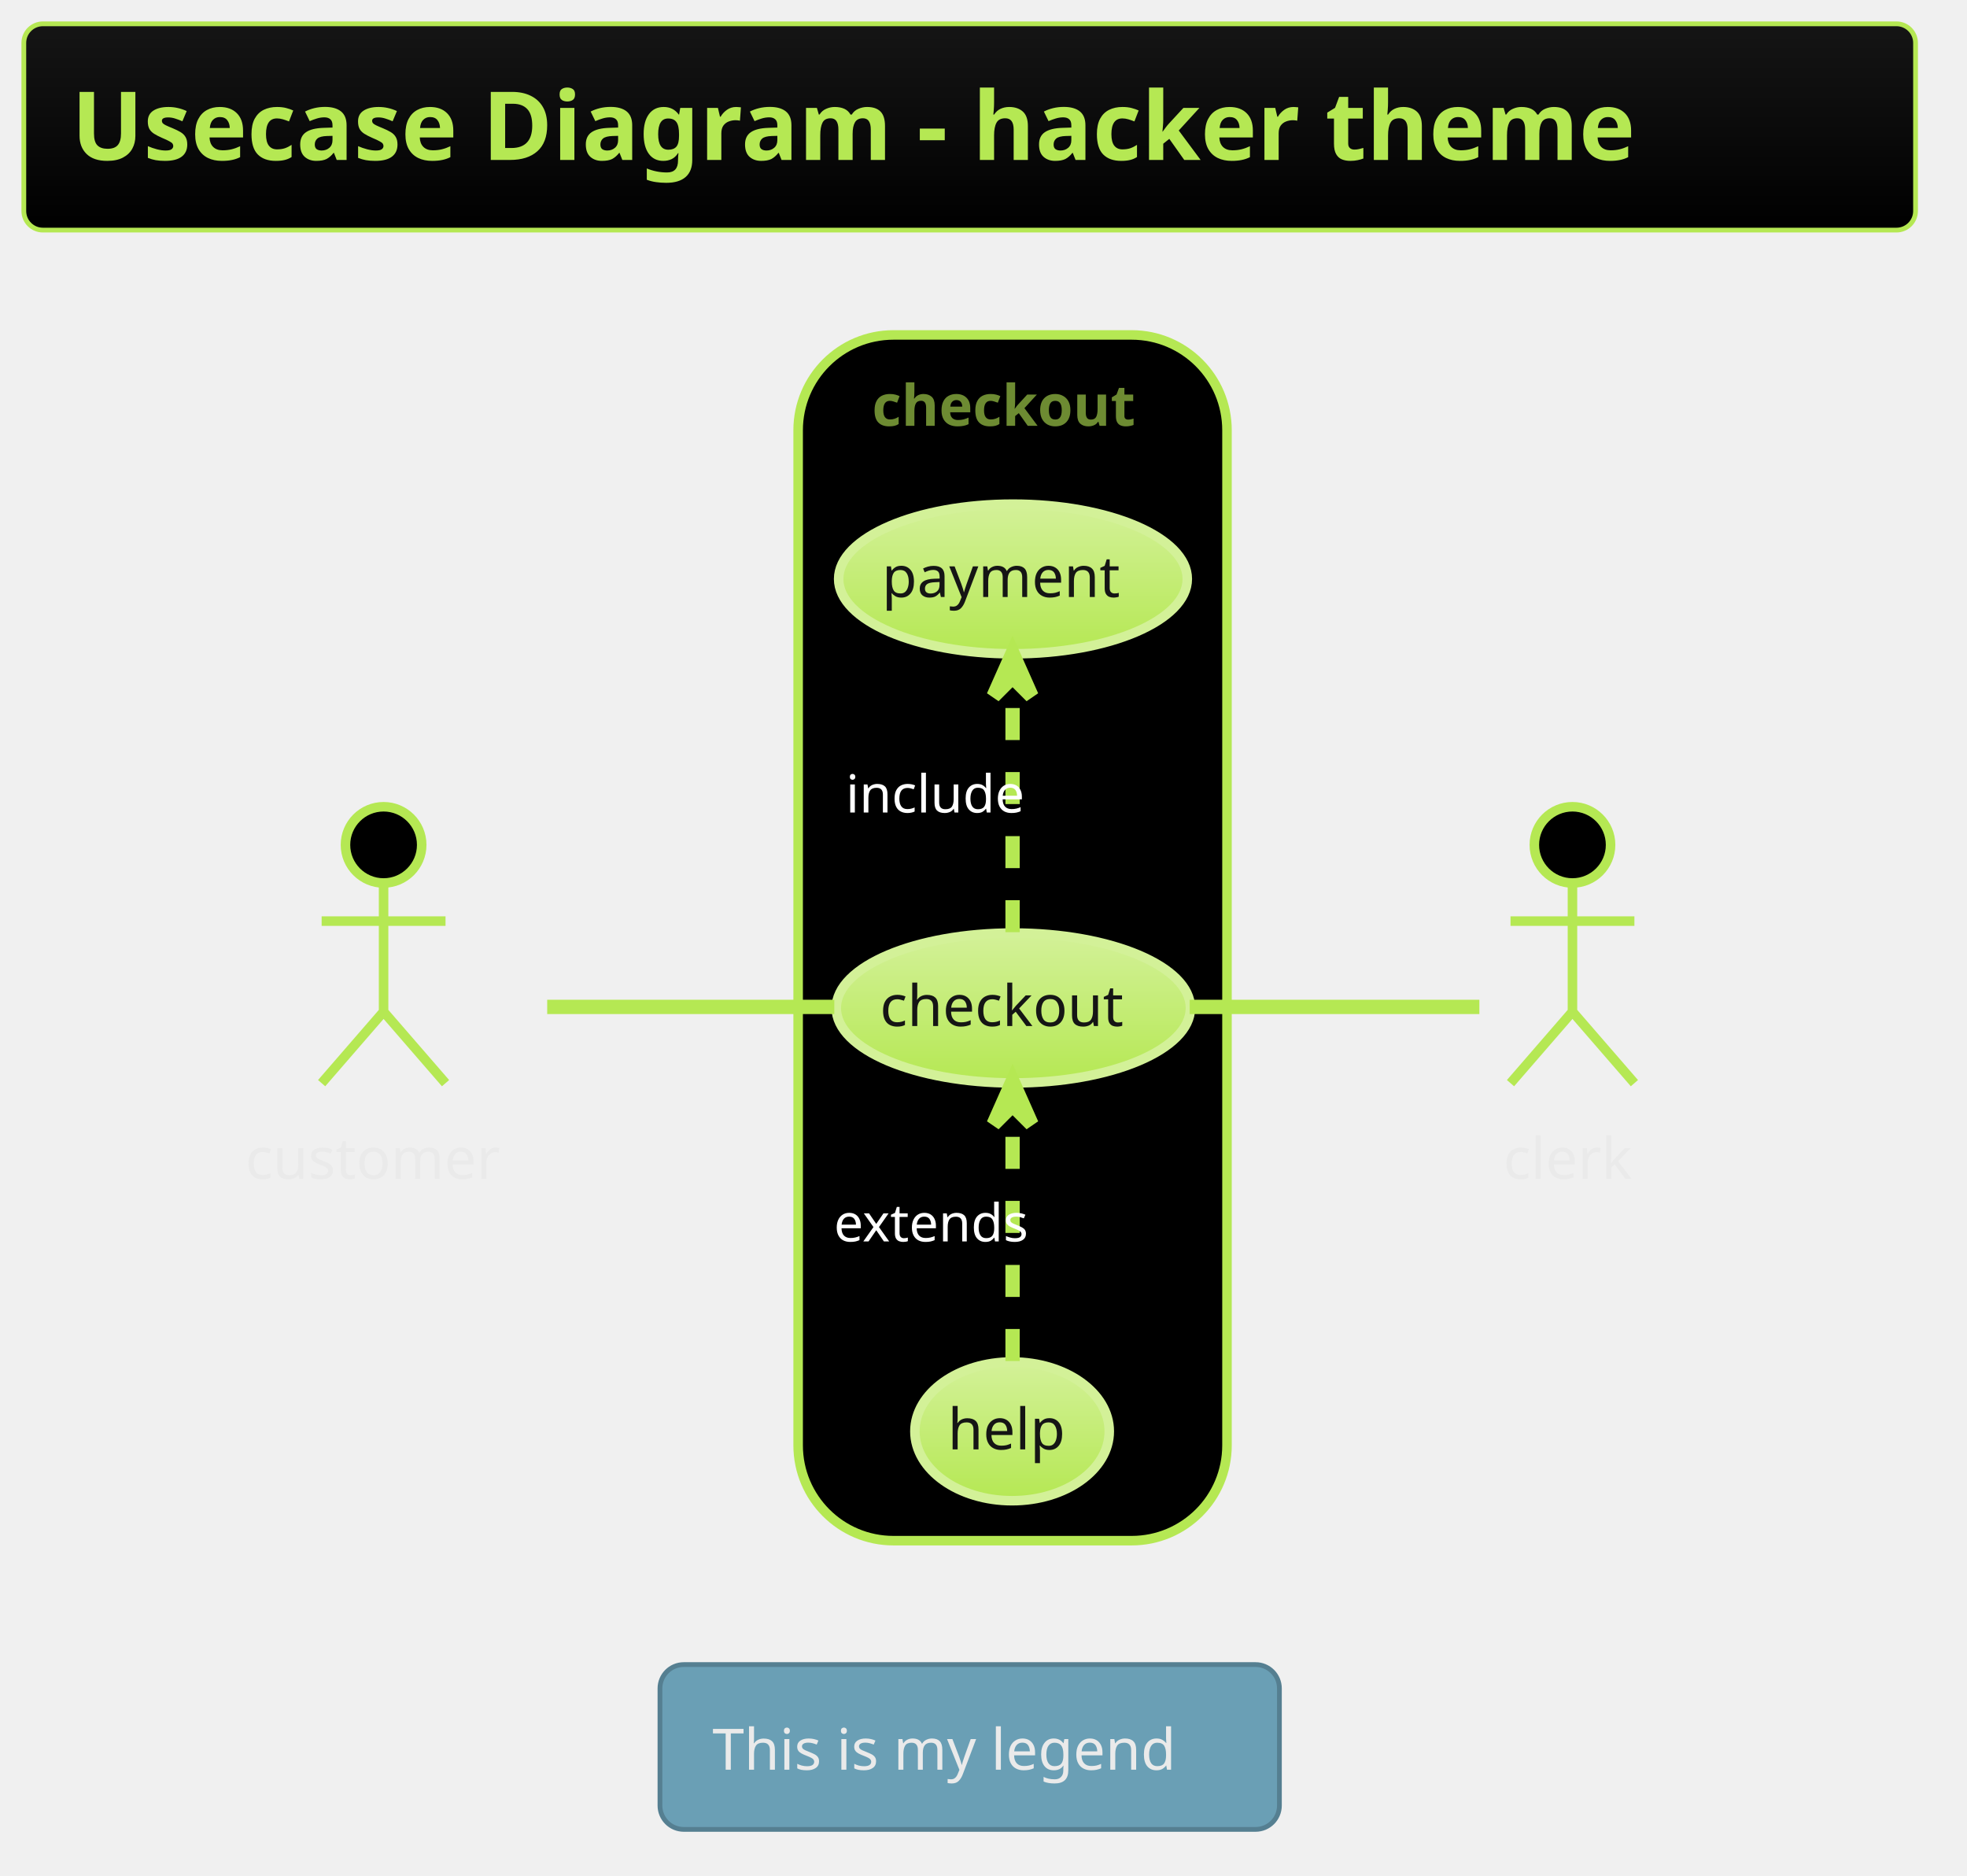
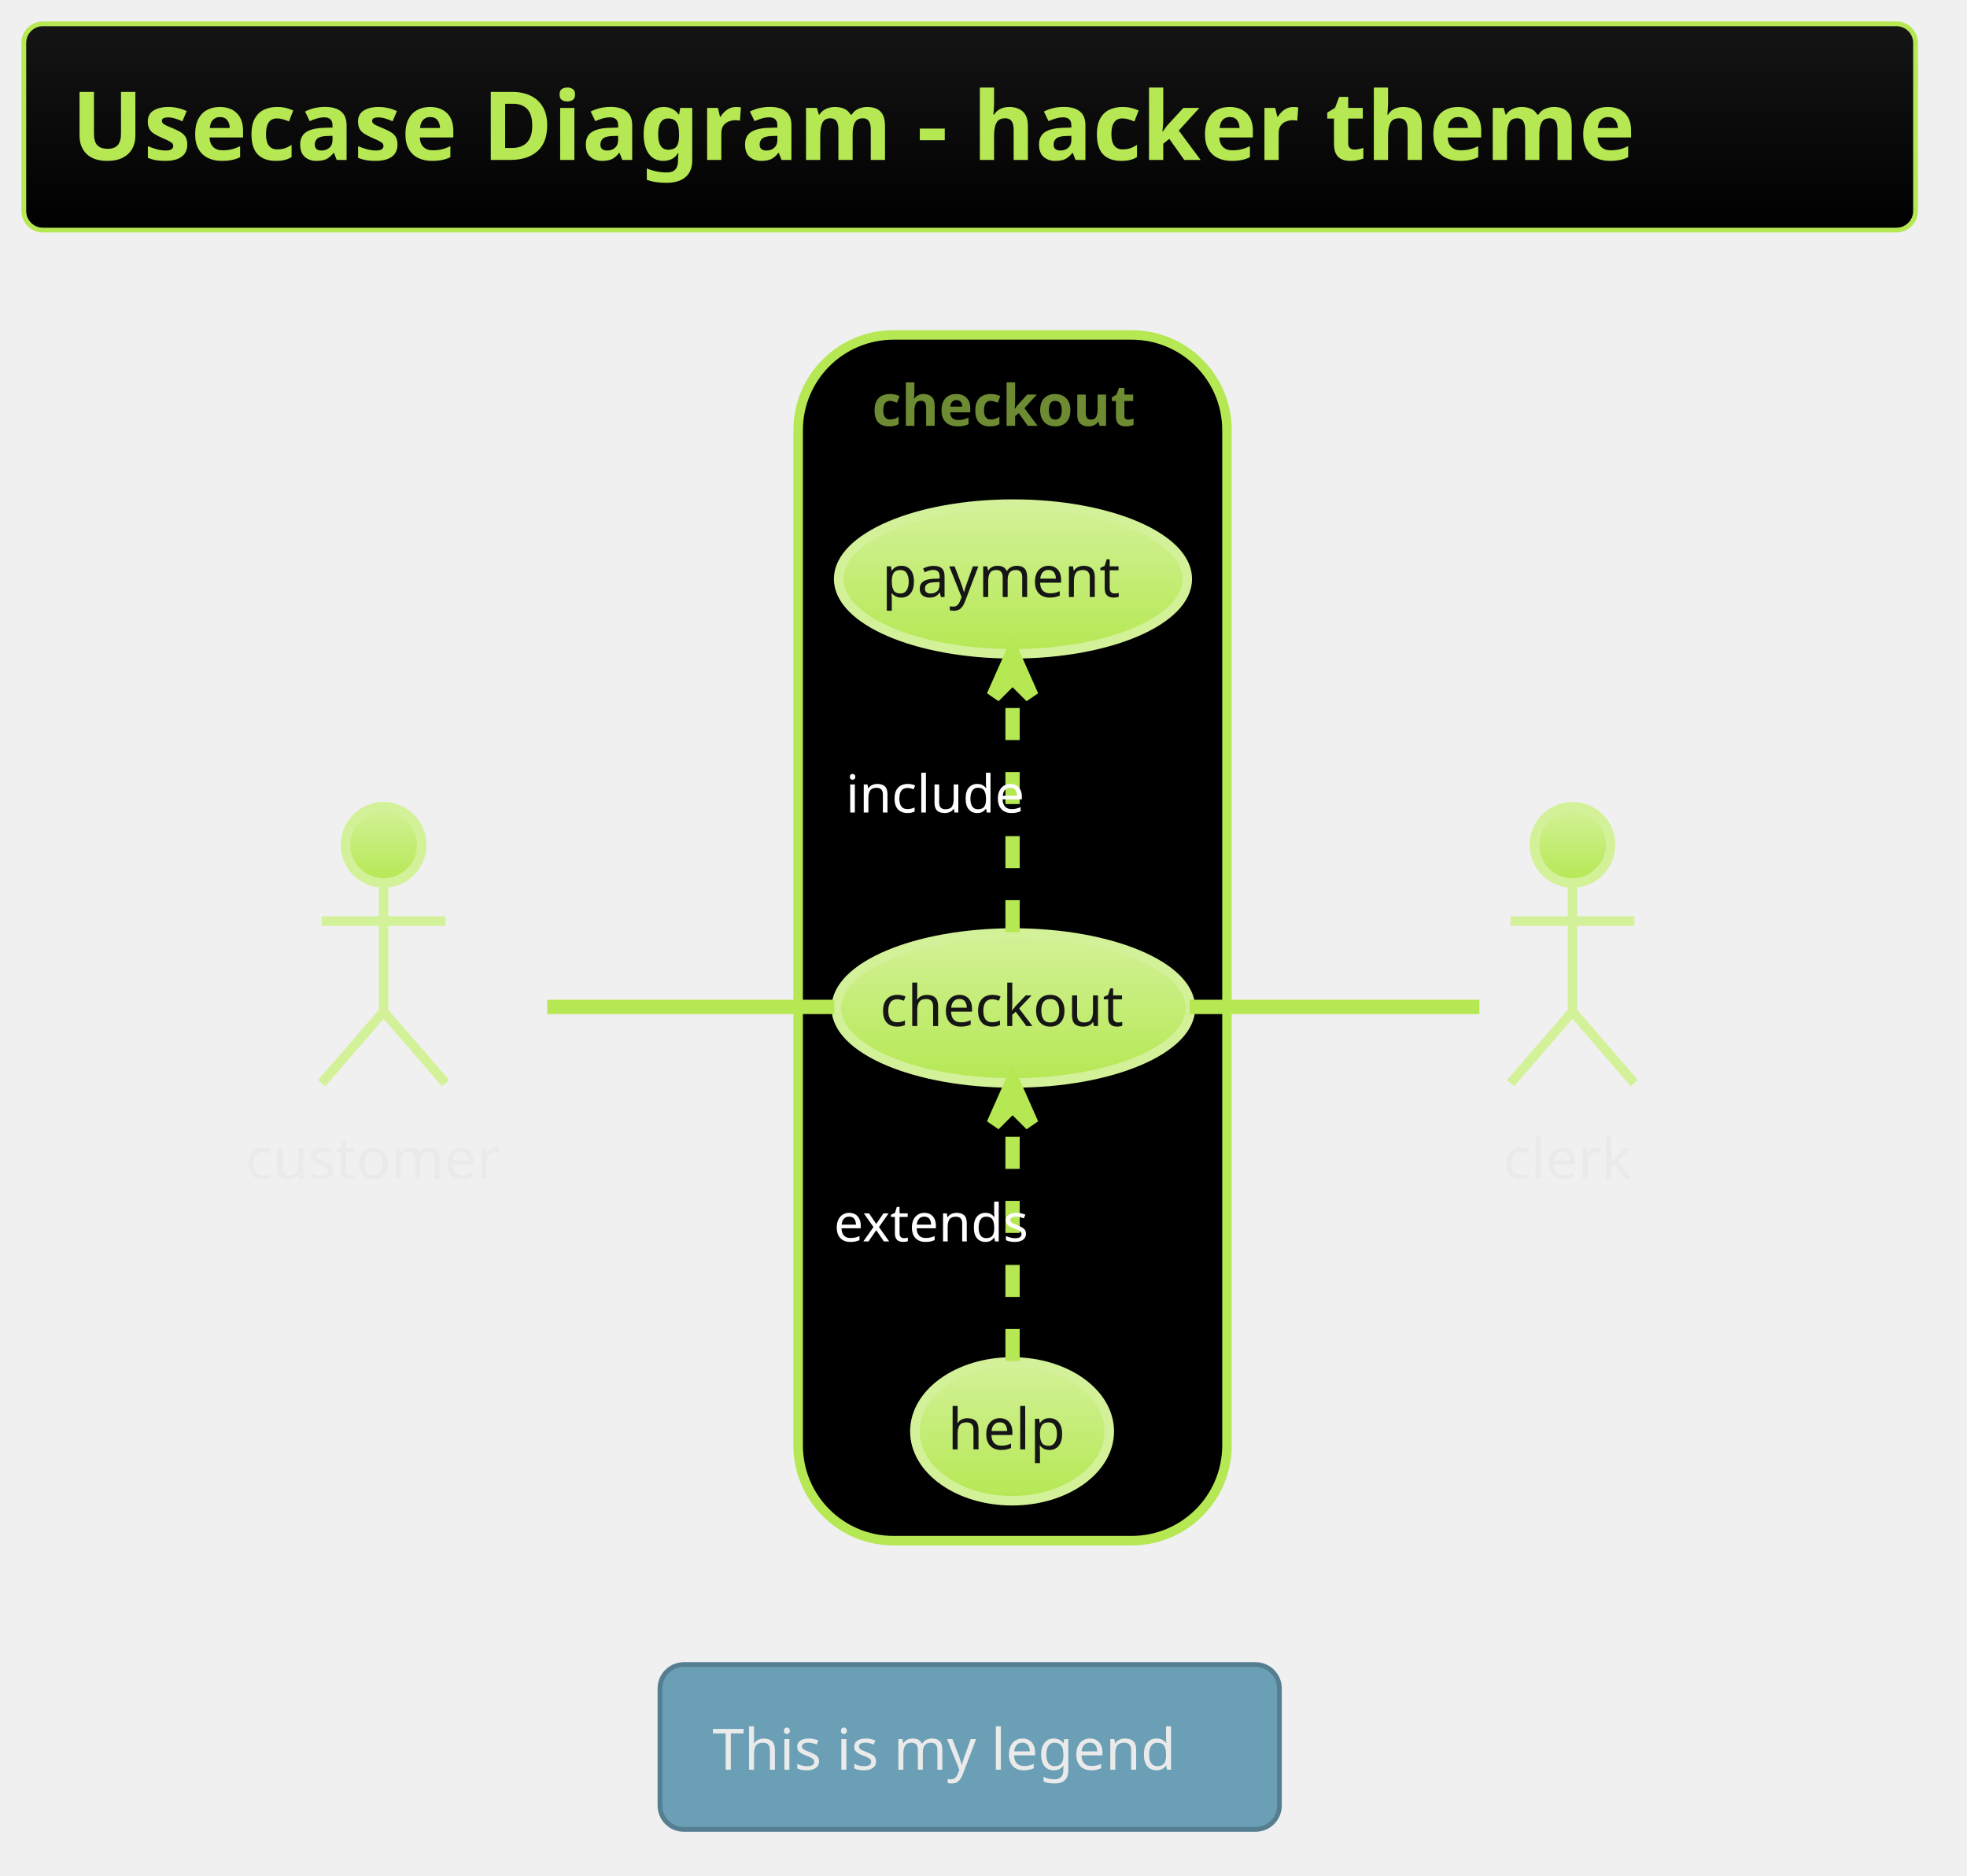
<svg xmlns="http://www.w3.org/2000/svg" contentScriptType="application/ecmascript" contentStyleType="text/css" height="410.417px" preserveAspectRatio="none" style="width:430px;height:410px;background:#000000;" version="1.1" viewBox="0 0 430 410" width="430.208px" zoomAndPan="magnify">
  <defs>
-     <linearGradient id="gzifyww1tgep0" x1="50%" x2="50%" y1="0%" y2="100%">
+     <linearGradient id="g13rv80hkrqlxx0" x1="50%" x2="50%" y1="0%" y2="100%">
      <stop offset="0%" stop-color="#151515" />
      <stop offset="100%" stop-color="#000000" />
    </linearGradient>
-     <linearGradient id="gzifyww1tgep1" x1="50%" x2="50%" y1="0%" y2="100%">
+     <linearGradient id="g13rv80hkrqlxx1" x1="50%" x2="50%" y1="0%" y2="100%">
      <stop offset="0%" stop-color="#D3F198" />
      <stop offset="100%" stop-color="#B5E853" />
    </linearGradient>
  </defs>
  <g>
-     <rect fill="url(#gzifyww1tgep0)" height="45.085" rx="4.167" ry="4.167" style="stroke: #B5E853; stroke-width: 1.042;" width="413.542" x="5.208" y="5.208" />
+     <rect fill="url(#g13rv80hkrqlxx0)" height="45.085" rx="4.167" ry="4.167" style="stroke: #B5E853; stroke-width: 1.042;" width="413.542" x="5.208" y="5.208" />
    <text fill="#B5E853" font-family="&quot;Verdana&quot;" font-size="20.833" font-weight="bold" lengthAdjust="spacingAndGlyphs" textLength="392.708" x="15.625" y="34.963">Usecase Diagram - hacker theme</text>
    <rect fill="#000000" height="263.542" rx="20.833" ry="20.833" style="stroke: #B5E853; stroke-width: 2.083;" width="93.75" x="174.479" y="73.21" />
    <text fill="#6D8B32" font-family="Verdana" font-size="12.5" font-weight="bold" lengthAdjust="spacingAndGlyphs" textLength="61.458" x="190.625" y="93.068">checkout</text>
-     <ellipse cx="221.526" cy="220.32" fill="url(#gzifyww1tgep1)" rx="38.714" ry="16.381" style="stroke: #D3F198; stroke-width: 2.083;" />
+     <ellipse cx="221.526" cy="220.32" fill="url(#g13rv80hkrqlxx1)" rx="38.714" ry="16.381" style="stroke: #D3F198; stroke-width: 2.083;" />
    <text fill="#151515" font-family="Verdana" font-size="12.5" lengthAdjust="spacingAndGlyphs" textLength="58.333" x="192.359" y="224.27">checkout</text>
-     <ellipse cx="221.443" cy="126.546" fill="url(#gzifyww1tgep1)" rx="38.11" ry="16.357" style="stroke: #D3F198; stroke-width: 2.083;" />
+     <ellipse cx="221.443" cy="126.546" fill="url(#g13rv80hkrqlxx1)" rx="38.11" ry="16.357" style="stroke: #D3F198; stroke-width: 2.083;" />
    <text fill="#151515" font-family="Verdana" font-size="12.5" lengthAdjust="spacingAndGlyphs" textLength="57.292" x="192.797" y="130.495">payment</text>
-     <ellipse cx="221.248" cy="312.855" fill="url(#gzifyww1tgep1)" rx="21.248" ry="15.167" style="stroke: #D3F198; stroke-width: 2.083;" />
+     <ellipse cx="221.248" cy="312.855" fill="url(#g13rv80hkrqlxx1)" rx="21.248" ry="15.167" style="stroke: #D3F198; stroke-width: 2.083;" />
    <text fill="#151515" font-family="Verdana" font-size="12.5" lengthAdjust="spacingAndGlyphs" textLength="28.125" x="207.186" y="316.805">help</text>
-     <ellipse cx="83.854" cy="184.668" fill="#000000" rx="8.333" ry="8.333" style="stroke: #B5E853; stroke-width: 2.083;" />
-     <path d="M83.854,193.001 L83.854,221.126 M70.312,201.335 L97.396,201.335 M83.854,221.126 L70.312,236.751 M83.854,221.126 L97.396,236.751 " fill="none" style="stroke: #B5E853; stroke-width: 2.083;" />
+     <ellipse cx="83.854" cy="184.668" fill="url(#g13rv80hkrqlxx1)" rx="8.333" ry="8.333" style="stroke: #D3F198; stroke-width: 2.083;" />
+     <path d="M83.854,193.001 L83.854,221.126 M70.312,201.335 L97.396,201.335 M83.854,221.126 L70.312,236.751 M83.854,221.126 L97.396,236.751 " fill="none" style="stroke: #D3F198; stroke-width: 2.083;" />
    <text fill="#EAEAEA" font-family="Verdana" font-size="12.5" lengthAdjust="spacingAndGlyphs" textLength="60.417" x="53.646" y="257.652">customer</text>
-     <ellipse cx="343.75" cy="184.668" fill="#000000" rx="8.333" ry="8.333" style="stroke: #B5E853; stroke-width: 2.083;" />
-     <path d="M343.75,193.001 L343.75,221.126 M330.208,201.335 L357.292,201.335 M343.75,221.126 L330.208,236.751 M343.75,221.126 L357.292,236.751 " fill="none" style="stroke: #B5E853; stroke-width: 2.083;" />
+     <ellipse cx="343.75" cy="184.668" fill="url(#g13rv80hkrqlxx1)" rx="8.333" ry="8.333" style="stroke: #D3F198; stroke-width: 2.083;" />
+     <path d="M343.75,193.001 L343.75,221.126 M330.208,201.335 L357.292,201.335 M343.75,221.126 L330.208,236.751 M343.75,221.126 L357.292,236.751 " fill="none" style="stroke: #D3F198; stroke-width: 2.083;" />
    <text fill="#EAEAEA" font-family="Verdana" font-size="12.5" lengthAdjust="spacingAndGlyphs" textLength="30.208" x="328.646" y="257.652">clerk</text>
    <path d="M119.622,220.085 C138.878,220.085 162.659,220.085 182.385,220.085 " fill="none" id="customer-checkout" style="stroke: #B5E853; stroke-width: 3.125;" />
    <path d="M221.354,203.755 C221.354,188.389 221.354,165.268 221.354,148.293 " fill="none" id="checkout-&gt;payment" style="stroke: #B5E853; stroke-width: 3.125; stroke-dasharray: 7.0,7.0;" />
    <polygon fill="#B5E853" points="221.354,142.792,217.188,152.167,221.354,148,225.521,152.167,221.354,142.792" style="stroke: #B5E853; stroke-width: 3.125;" />
    <text fill="#FFFFFF" font-family="&quot;Verdana&quot;" font-size="11.458" lengthAdjust="spacingAndGlyphs" textLength="41.667" x="184.896" y="177.595">include</text>
    <path d="M221.354,297.484 C221.354,282.329 221.354,258.979 221.354,241.888 " fill="none" id="help-&gt;checkout" style="stroke: #B5E853; stroke-width: 3.125; stroke-dasharray: 7.0,7.0;" />
    <polygon fill="#B5E853" points="221.354,236.353,217.188,245.728,221.354,241.561,225.521,245.728,221.354,236.353" style="stroke: #B5E853; stroke-width: 3.125;" />
    <text fill="#FFFFFF" font-family="&quot;Verdana&quot;" font-size="11.458" lengthAdjust="spacingAndGlyphs" textLength="46.875" x="182.292" y="271.346">extends</text>
    <path d="M260.081,220.085 C281.092,220.085 306.206,220.085 323.401,220.085 " fill="none" id="checkout-clerk" style="stroke: #B5E853; stroke-width: 3.125;" />
    <rect fill="#6A9FB5" height="36.025" rx="5.208" ry="5.208" style="stroke: #557F91; stroke-width: 1.042;" width="135.417" x="144.271" y="363.835" />
    <text fill="#EAEAEA" font-family="Verdana" font-size="12.5" lengthAdjust="spacingAndGlyphs" textLength="112.5" x="155.729" y="386.818">This is my legend</text>
  </g>
</svg>
